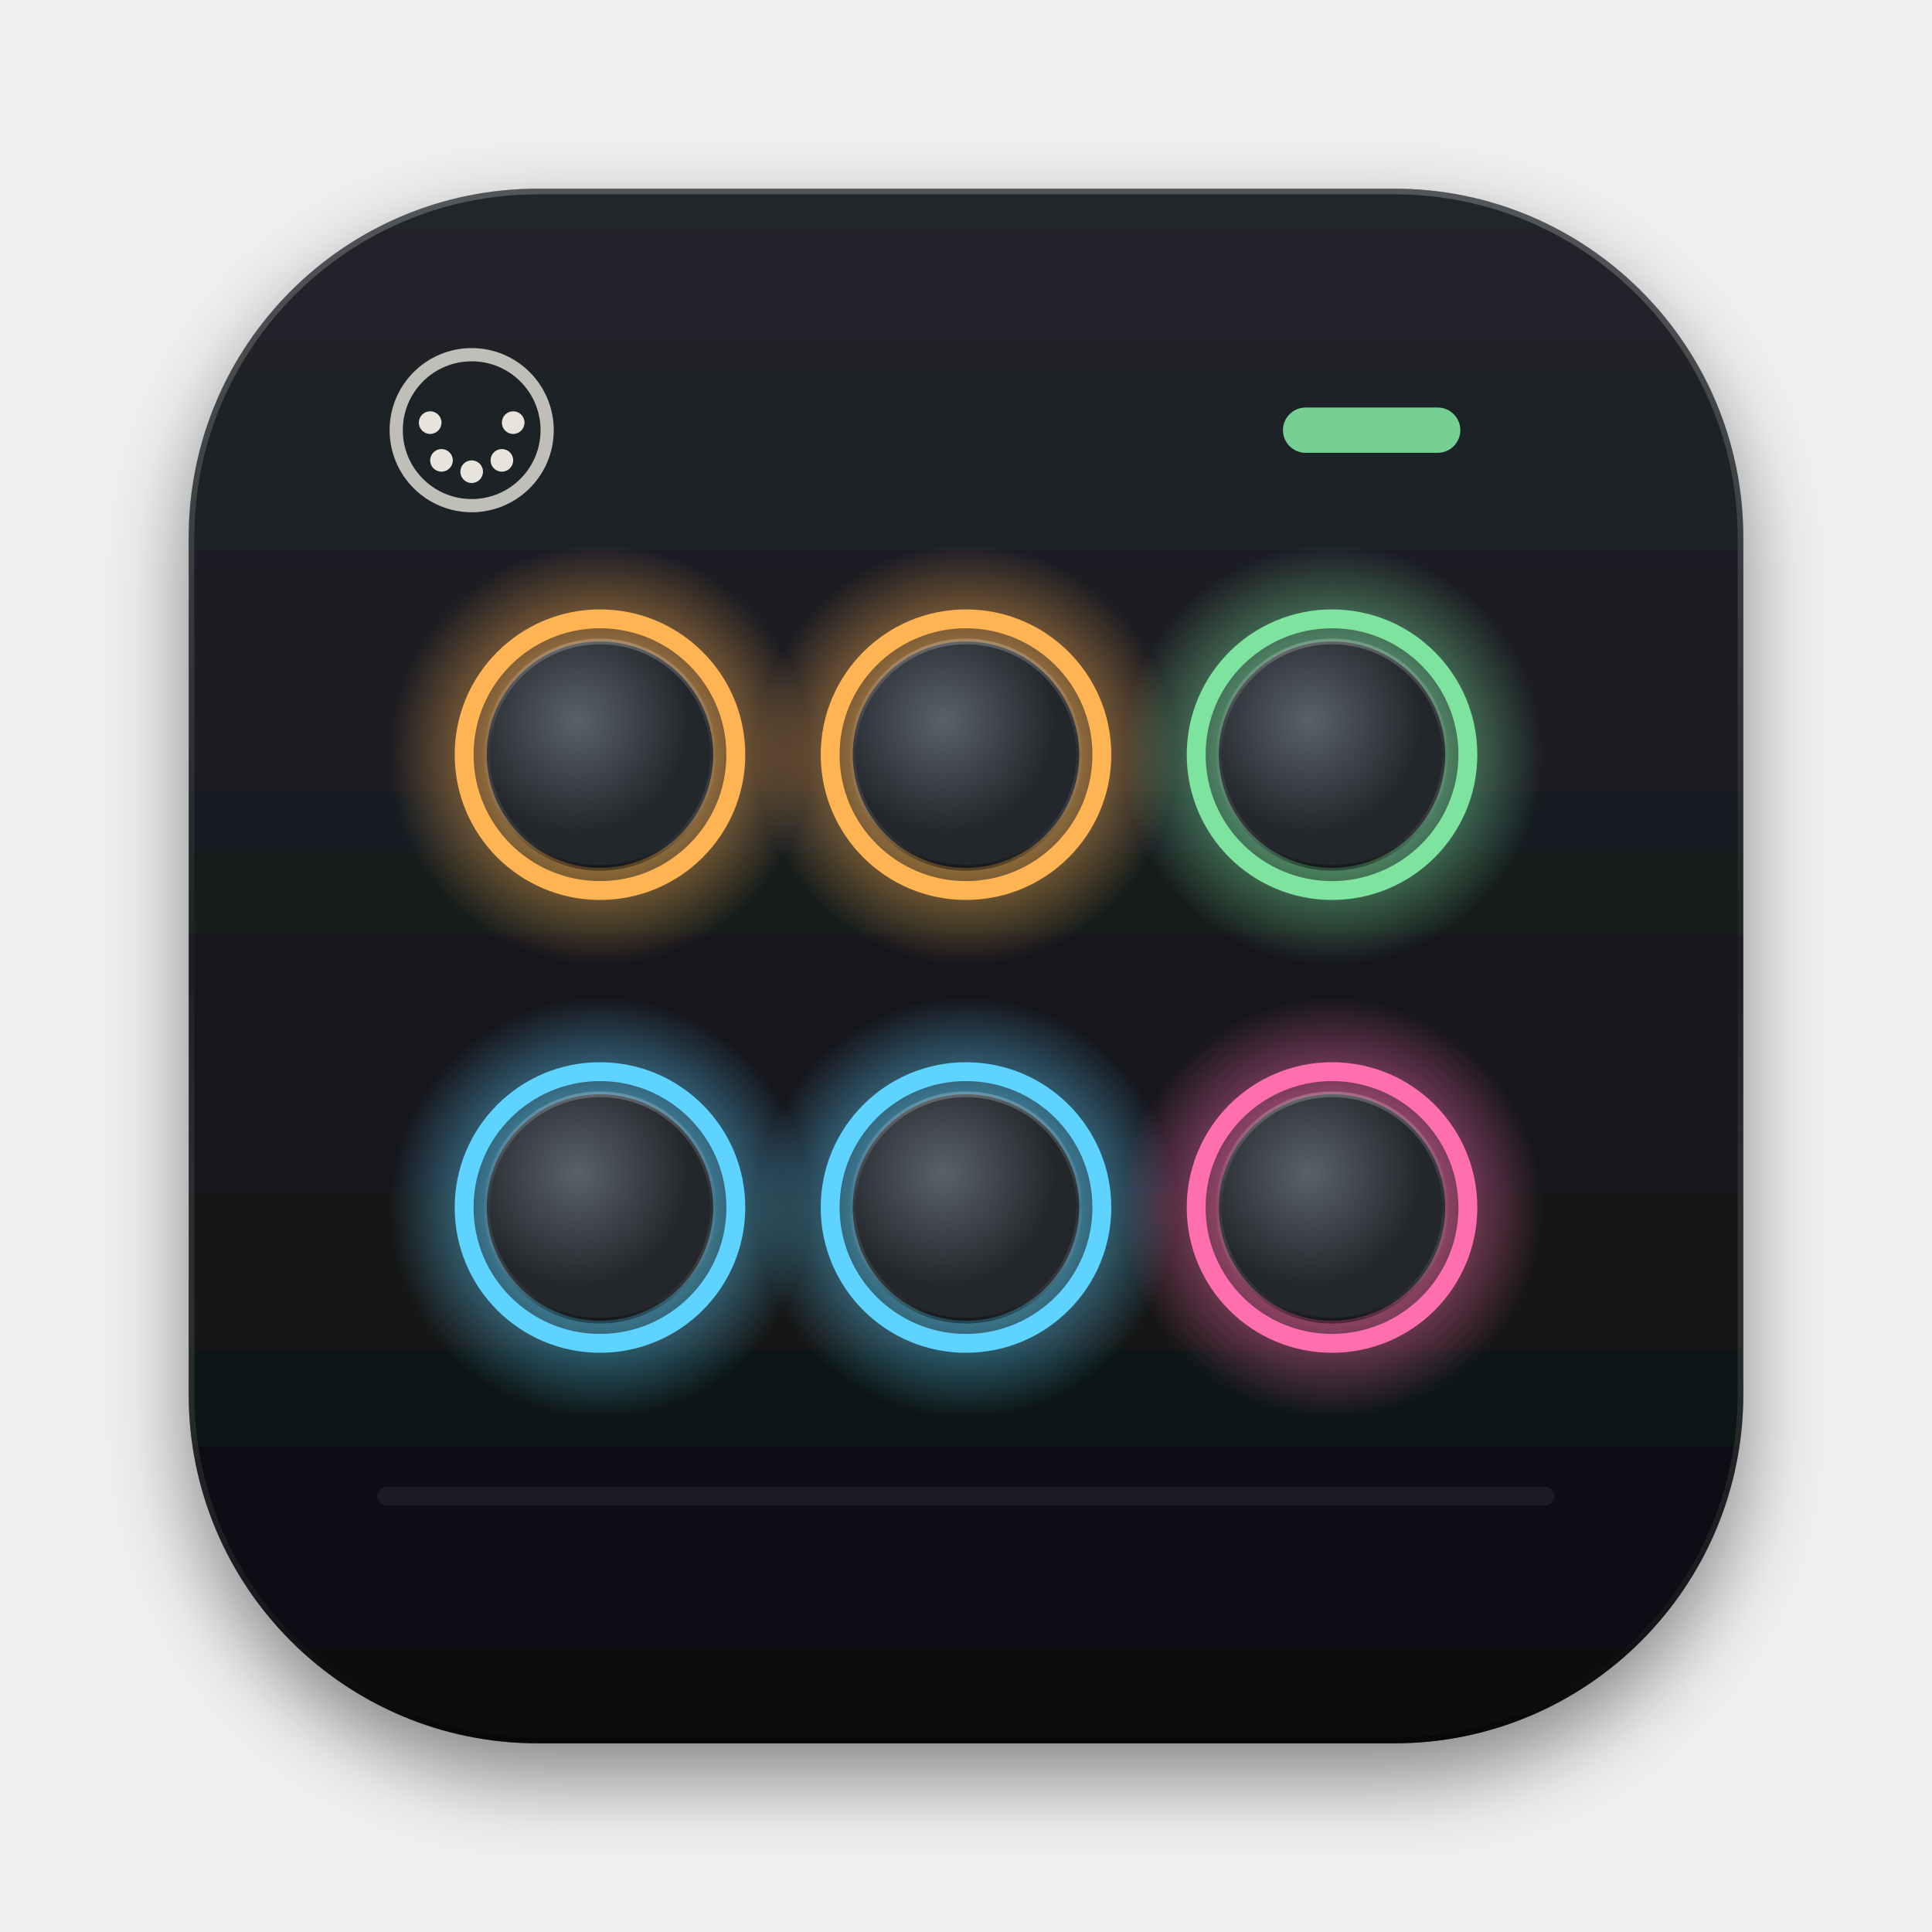
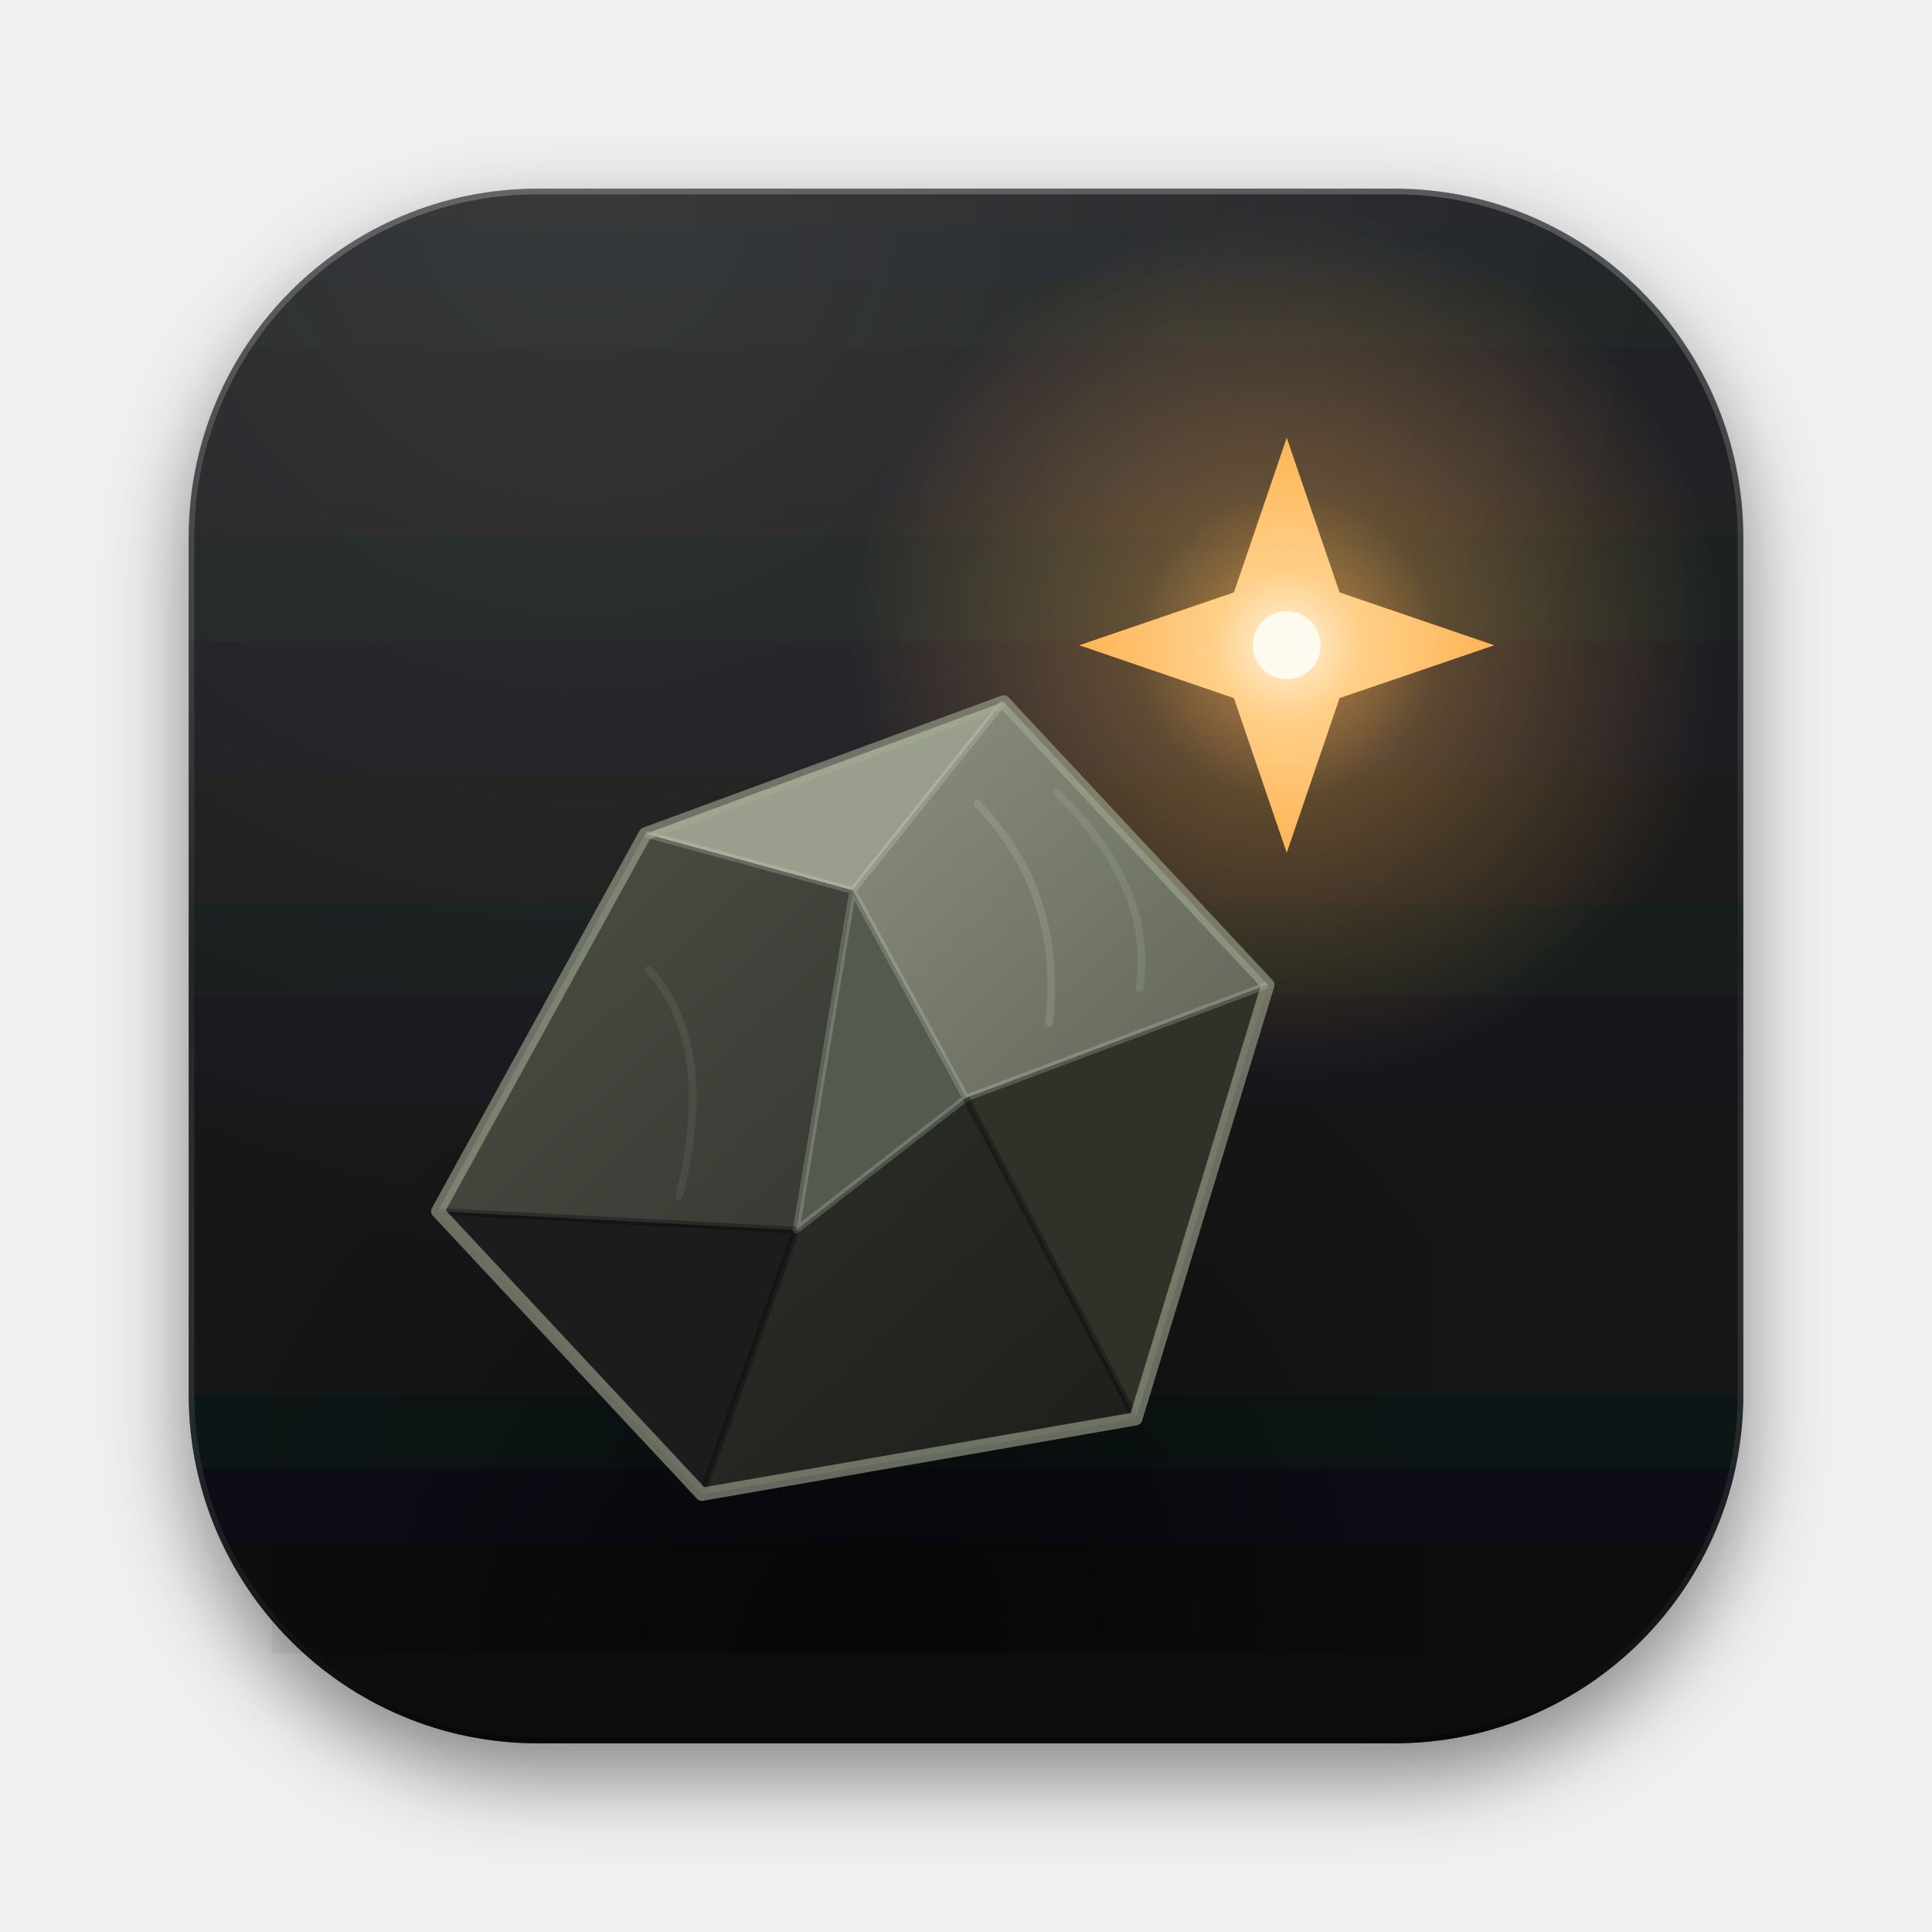
<svg xmlns="http://www.w3.org/2000/svg" width="1024" height="1024" viewBox="0 0 1024 1024">
  <defs>
    <linearGradient id="body" x1="0" y1="0" x2="0" y2="1">
-       <stop offset="0" stop-color="#22252b" />
-       <stop offset="1" stop-color="#0c0d10" />
+       <stop offset="0" stop-color="#25272a" />
+       <stop offset="1" stop-color="#0c0d0e" />
    </linearGradient>
    <linearGradient id="rim" x1="0" y1="0" x2="0" y2="1">
      <stop offset="0" stop-color="#ffffff" stop-opacity=".22" />
      <stop offset=".5" stop-color="#ffffff" stop-opacity=".03" />
      <stop offset="1" stop-color="#000000" stop-opacity=".4" />
    </linearGradient>
-     <radialGradient id="cap" cx=".4" cy=".35">
-       <stop offset="0" stop-color="#5a6169" />
-       <stop offset="1" stop-color="#23272c" />
+     <radialGradient id="key" cx=".25" cy="0" r="1">
+       <stop offset="0" stop-color="#fff4e4" stop-opacity=".09" />
+       <stop offset=".7" stop-color="#fff4e4" stop-opacity="0" />
    </radialGradient>
-     <radialGradient id="halo00">
-       <stop offset=".5" stop-color="#ffb454" stop-opacity=".55" />
+     <linearGradient id="lit" x1="0" y1="0" x2="1" y2="1">
+       <stop offset="0" stop-color="#8b9080" />
+       <stop offset="1" stop-color="#5f6457" />
+     </linearGradient>
+     <linearGradient id="side" x1="0" y1="0" x2="1" y2="1">
+       <stop offset="0" stop-color="#4c5046" />
+       <stop offset="1" stop-color="#363a32" />
+     </linearGradient>
+     <linearGradient id="shade" x1="0" y1="0" x2="1" y2="1">
+       <stop offset="0" stop-color="#2c2f29" />
+       <stop offset="1" stop-color="#1c1e1a" />
+     </linearGradient>
+     <radialGradient id="glow">
+       <stop offset="0" stop-color="#ffb454" stop-opacity=".75" />
+       <stop offset=".35" stop-color="#ffb454" stop-opacity=".28" />
      <stop offset="1" stop-color="#ffb454" stop-opacity="0" />
    </radialGradient>
-     <radialGradient id="halo01">
-       <stop offset=".5" stop-color="#ffb454" stop-opacity=".55" />
-       <stop offset="1" stop-color="#ffb454" stop-opacity="0" />
-     </radialGradient>
-     <radialGradient id="halo02">
-       <stop offset=".5" stop-color="#7fe3a0" stop-opacity=".55" />
-       <stop offset="1" stop-color="#7fe3a0" stop-opacity="0" />
-     </radialGradient>
-     <radialGradient id="halo10">
-       <stop offset=".5" stop-color="#5fd3ff" stop-opacity=".55" />
-       <stop offset="1" stop-color="#5fd3ff" stop-opacity="0" />
-     </radialGradient>
-     <radialGradient id="halo11">
-       <stop offset=".5" stop-color="#5fd3ff" stop-opacity=".55" />
-       <stop offset="1" stop-color="#5fd3ff" stop-opacity="0" />
-     </radialGradient>
-     <radialGradient id="halo12">
-       <stop offset=".5" stop-color="#ff6fae" stop-opacity=".55" />
-       <stop offset="1" stop-color="#ff6fae" stop-opacity="0" />
+     <radialGradient id="spark" cx=".5" cy=".5" r=".5">
+       <stop offset="0" stop-color="#fff3dc" />
+       <stop offset=".35" stop-color="#ffd08a" />
+       <stop offset="1" stop-color="#ffb454" />
    </radialGradient>
    <filter id="shadow" x="-20%" y="-20%" width="140%" height="140%">
      <feDropShadow dx="0" dy="18" stdDeviation="22" flood-opacity=".45" />
    </filter>
+     <filter id="drop" x="-20%" y="-20%" width="140%" height="140%">
+       <feDropShadow dx="0" dy="14" stdDeviation="16" flood-opacity=".55" />
+     </filter>
  </defs>
  <rect x="100" y="100" width="824" height="824" rx="185" fill="url(#body)" filter="url(#shadow)" />
+   <rect x="100" y="100" width="824" height="824" rx="185" fill="url(#key)" />
  <rect x="101.5" y="101.5" width="821" height="821" rx="183.5" fill="none" stroke="url(#rim)" stroke-width="3" />
-   <g transform="translate(250 228)" fill="none" stroke="#e7e4dc" stroke-opacity=".8" stroke-width="7">
-     <circle r="40" />
-     <g fill="#e7e4dc" stroke="none">
-       <circle cx="-22" cy="-4" r="6" />
-       <circle cx="22" cy="-4" r="6" />
-       <circle cx="-16" cy="16" r="6" />
-       <circle cx="16" cy="16" r="6" />
-       <circle cx="0" cy="22" r="6" />
+   <circle cx="682" cy="342" r="230" fill="url(#glow)" />
+   <g transform="translate(172 202) scale(20)">
+     <g filter="url(#drop)">
+       <path d="M3 22 8.5 12 18 8.5 25 16 21.5 27.5 10 29.5Z" fill="#1d1f1b" />
    </g>
+     <path d="M8.5 12 18 8.5 14 13.5Z" fill="#9a9f8d" />
+     <path d="M18 8.5 25 16 17 19 14 13.5Z" fill="url(#lit)" />
+     <path d="M14 13.5 17 19 12.5 22.5Z" fill="#555a4e" />
+     <path d="M3 22 8.5 12 14 13.5 12.5 22.5Z" fill="url(#side)" />
+     <path d="M25 16 21.5 27.5 17 19Z" fill="#2f3229" />
+     <path d="M17 19 21.5 27.5 10 29.5 12.5 22.5Z" fill="url(#shade)" />
+     <g fill="none" stroke-linecap="round">
+       <path d="M17.3 11.2Q19.6 13.6 19.2 17" stroke="#d6d9c8" stroke-opacity=".16" stroke-width=".2" />
+       <path d="M19.4 10.9Q22 13.4 21.6 16.1" stroke="#d6d9c8" stroke-opacity=".12" stroke-width=".2" />
+       <path d="M8.6 15.6Q10.4 17.6 9.4 21.6" stroke="#d6d9c8" stroke-opacity=".08" stroke-width=".2" />
+     </g>
+     <g fill="none" stroke-linejoin="round" stroke-width=".18">
+       <path d="M8.5 12 14 13.5 17 19 25 16M18 8.5 14 13.5 12.5 22.5 17 19" stroke="#e4e6d8" stroke-opacity=".22" />
+       <path d="M12.5 22.5 10 29.5M17 19 21.5 27.5M3 22 12.5 22.5" stroke="#000" stroke-opacity=".3" />
+     </g>
+     <path d="M3 22 8.5 12 18 8.5 25 16 21.5 27.5 10 29.5Z" fill="none" stroke="#a3a893" stroke-opacity=".6" stroke-width=".35" stroke-linejoin="round" />
+     <path d="M25.5 1.5 26.9 5.6 31 7 26.9 8.4 25.5 12.5 24.1 8.4 20 7 24.1 5.6Z" fill="url(#spark)" />
+     <circle cx="25.5" cy="7" r=".9" fill="#fffaf0" />
  </g>
-   <rect x="680" y="216" width="94" height="24" rx="12" fill="#7fe3a0" opacity=".9" />
-   <circle cx="318" cy="400" r="112" fill="url(#halo00)" />
-   <circle cx="318" cy="400" r="72" fill="none" stroke="#ffb454" stroke-width="10" />
-   <circle cx="318" cy="400" r="60" fill="url(#cap)" />
-   <circle cx="318" cy="400" r="60" fill="none" stroke="url(#rim)" stroke-width="3" />
-   <circle cx="512" cy="400" r="112" fill="url(#halo01)" />
-   <circle cx="512" cy="400" r="72" fill="none" stroke="#ffb454" stroke-width="10" />
-   <circle cx="512" cy="400" r="60" fill="url(#cap)" />
-   <circle cx="512" cy="400" r="60" fill="none" stroke="url(#rim)" stroke-width="3" />
-   <circle cx="706" cy="400" r="112" fill="url(#halo02)" />
-   <circle cx="706" cy="400" r="72" fill="none" stroke="#7fe3a0" stroke-width="10" />
-   <circle cx="706" cy="400" r="60" fill="url(#cap)" />
-   <circle cx="706" cy="400" r="60" fill="none" stroke="url(#rim)" stroke-width="3" />
-   <circle cx="318" cy="640" r="112" fill="url(#halo10)" />
-   <circle cx="318" cy="640" r="72" fill="none" stroke="#5fd3ff" stroke-width="10" />
-   <circle cx="318" cy="640" r="60" fill="url(#cap)" />
-   <circle cx="318" cy="640" r="60" fill="none" stroke="url(#rim)" stroke-width="3" />
-   <circle cx="512" cy="640" r="112" fill="url(#halo11)" />
-   <circle cx="512" cy="640" r="72" fill="none" stroke="#5fd3ff" stroke-width="10" />
-   <circle cx="512" cy="640" r="60" fill="url(#cap)" />
-   <circle cx="512" cy="640" r="60" fill="none" stroke="url(#rim)" stroke-width="3" />
-   <circle cx="706" cy="640" r="112" fill="url(#halo12)" />
-   <circle cx="706" cy="640" r="72" fill="none" stroke="#ff6fae" stroke-width="10" />
-   <circle cx="706" cy="640" r="60" fill="url(#cap)" />
-   <circle cx="706" cy="640" r="60" fill="none" stroke="url(#rim)" stroke-width="3" />
-   <rect x="200" y="788" width="624" height="10" rx="5" fill="#ffffff" opacity=".06" />
</svg>
